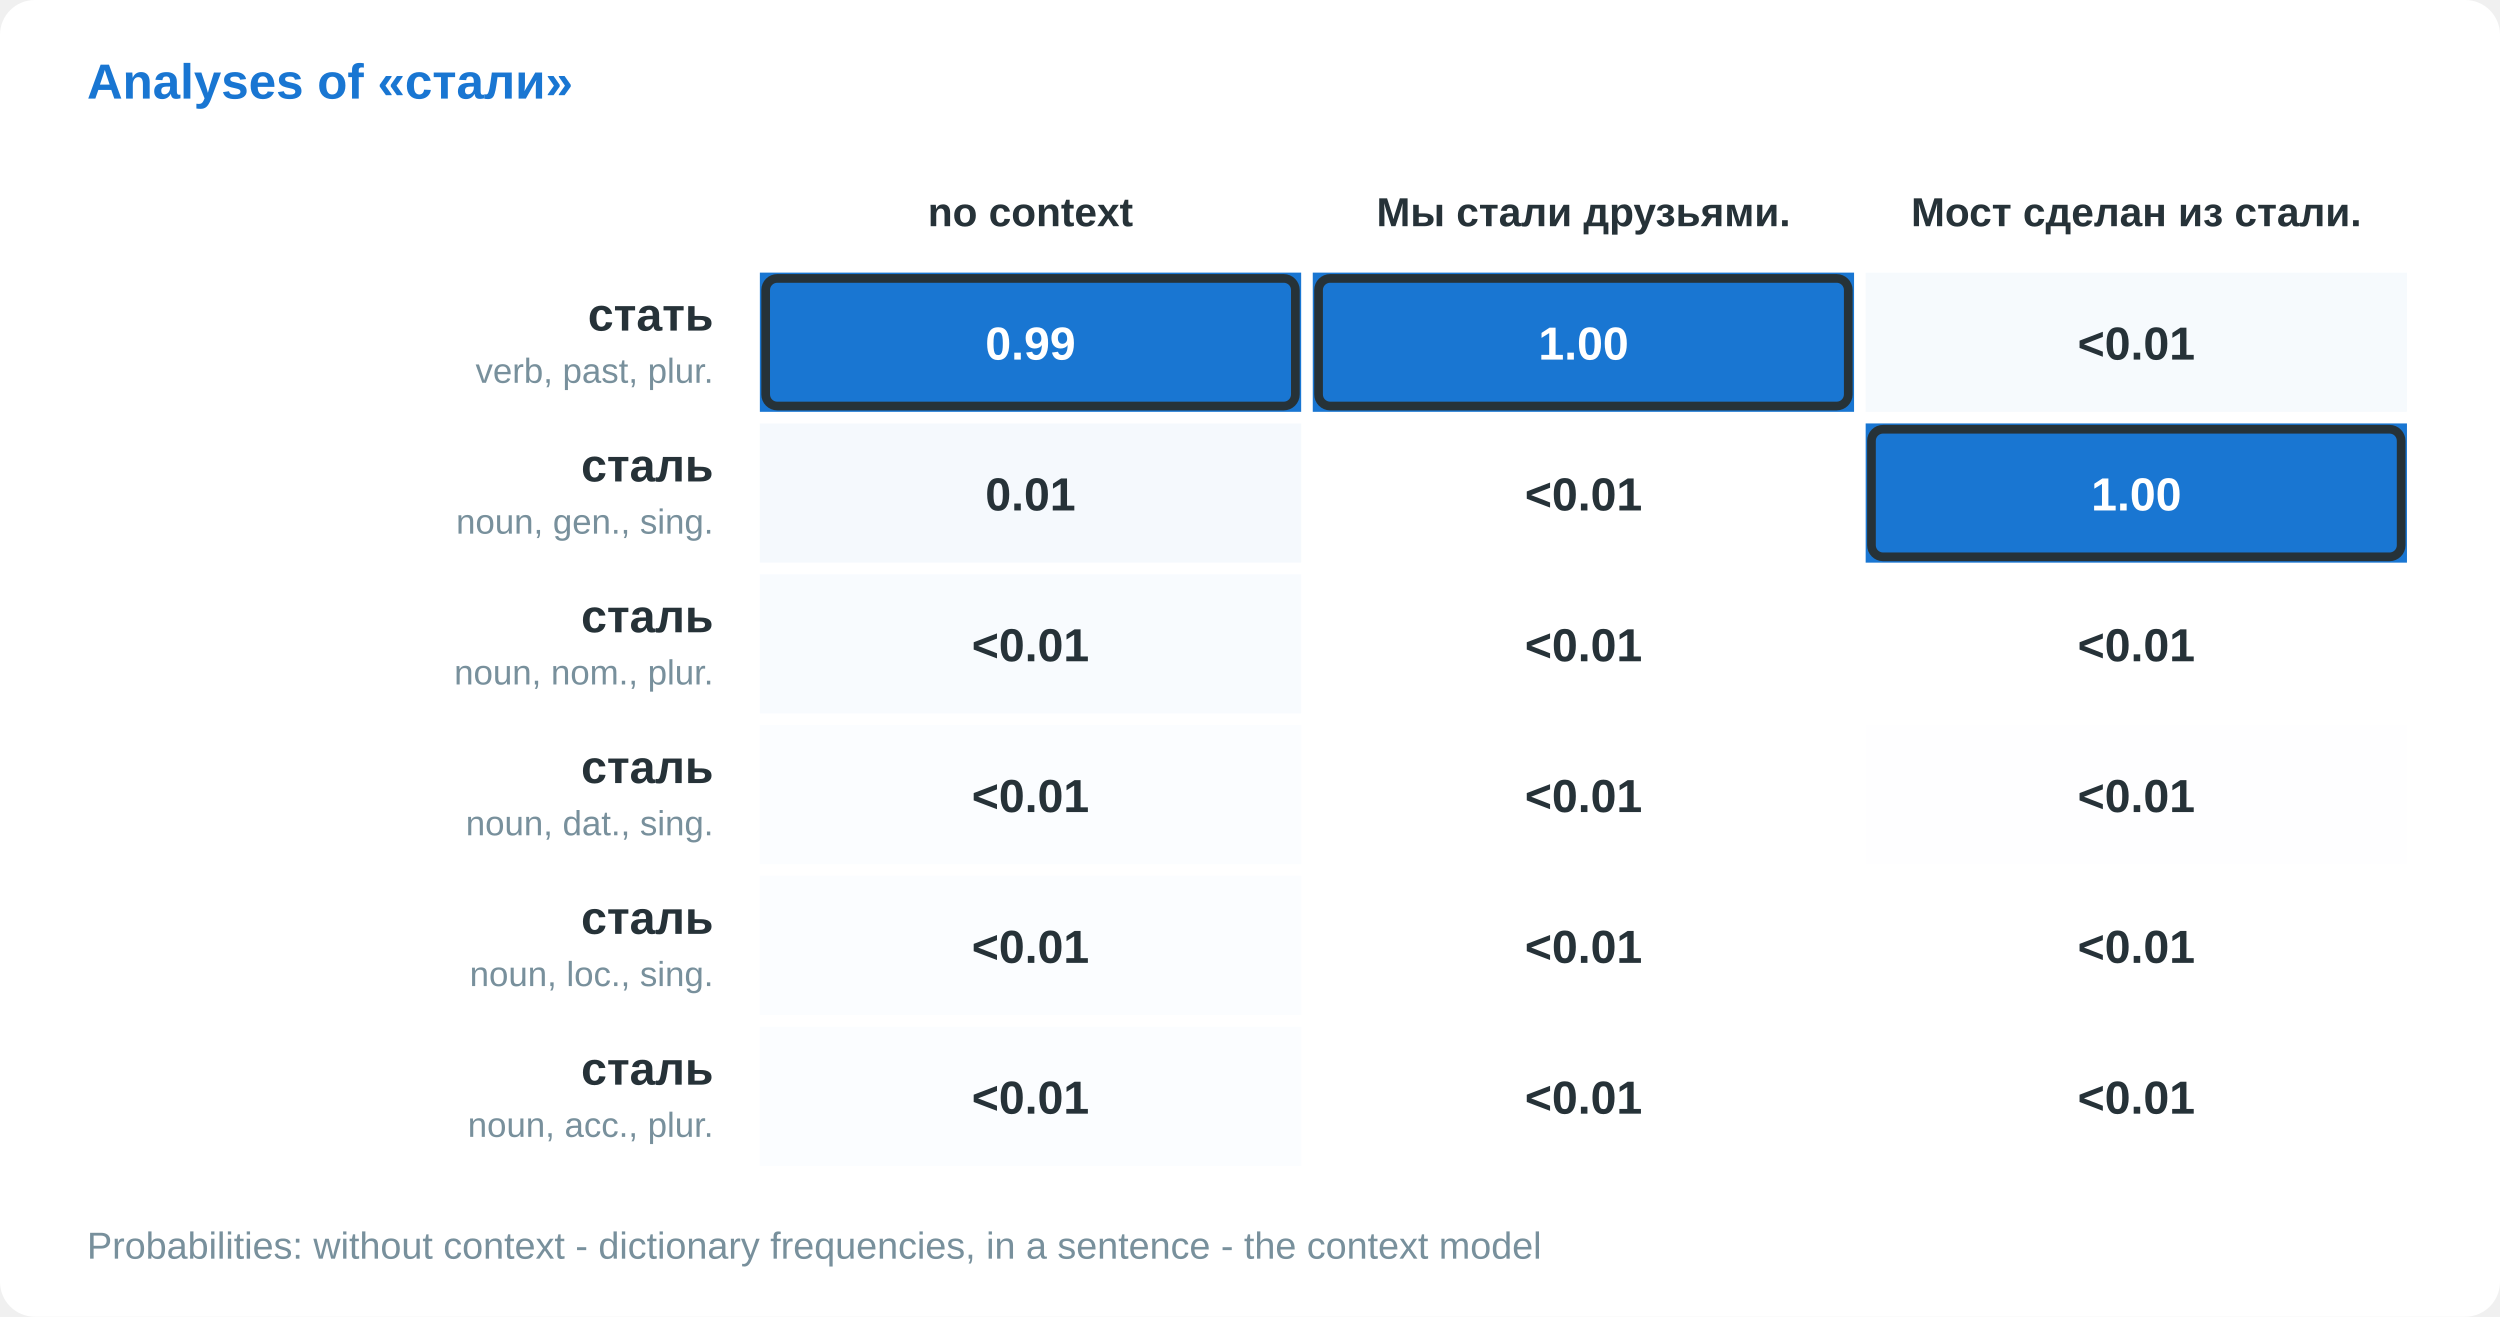
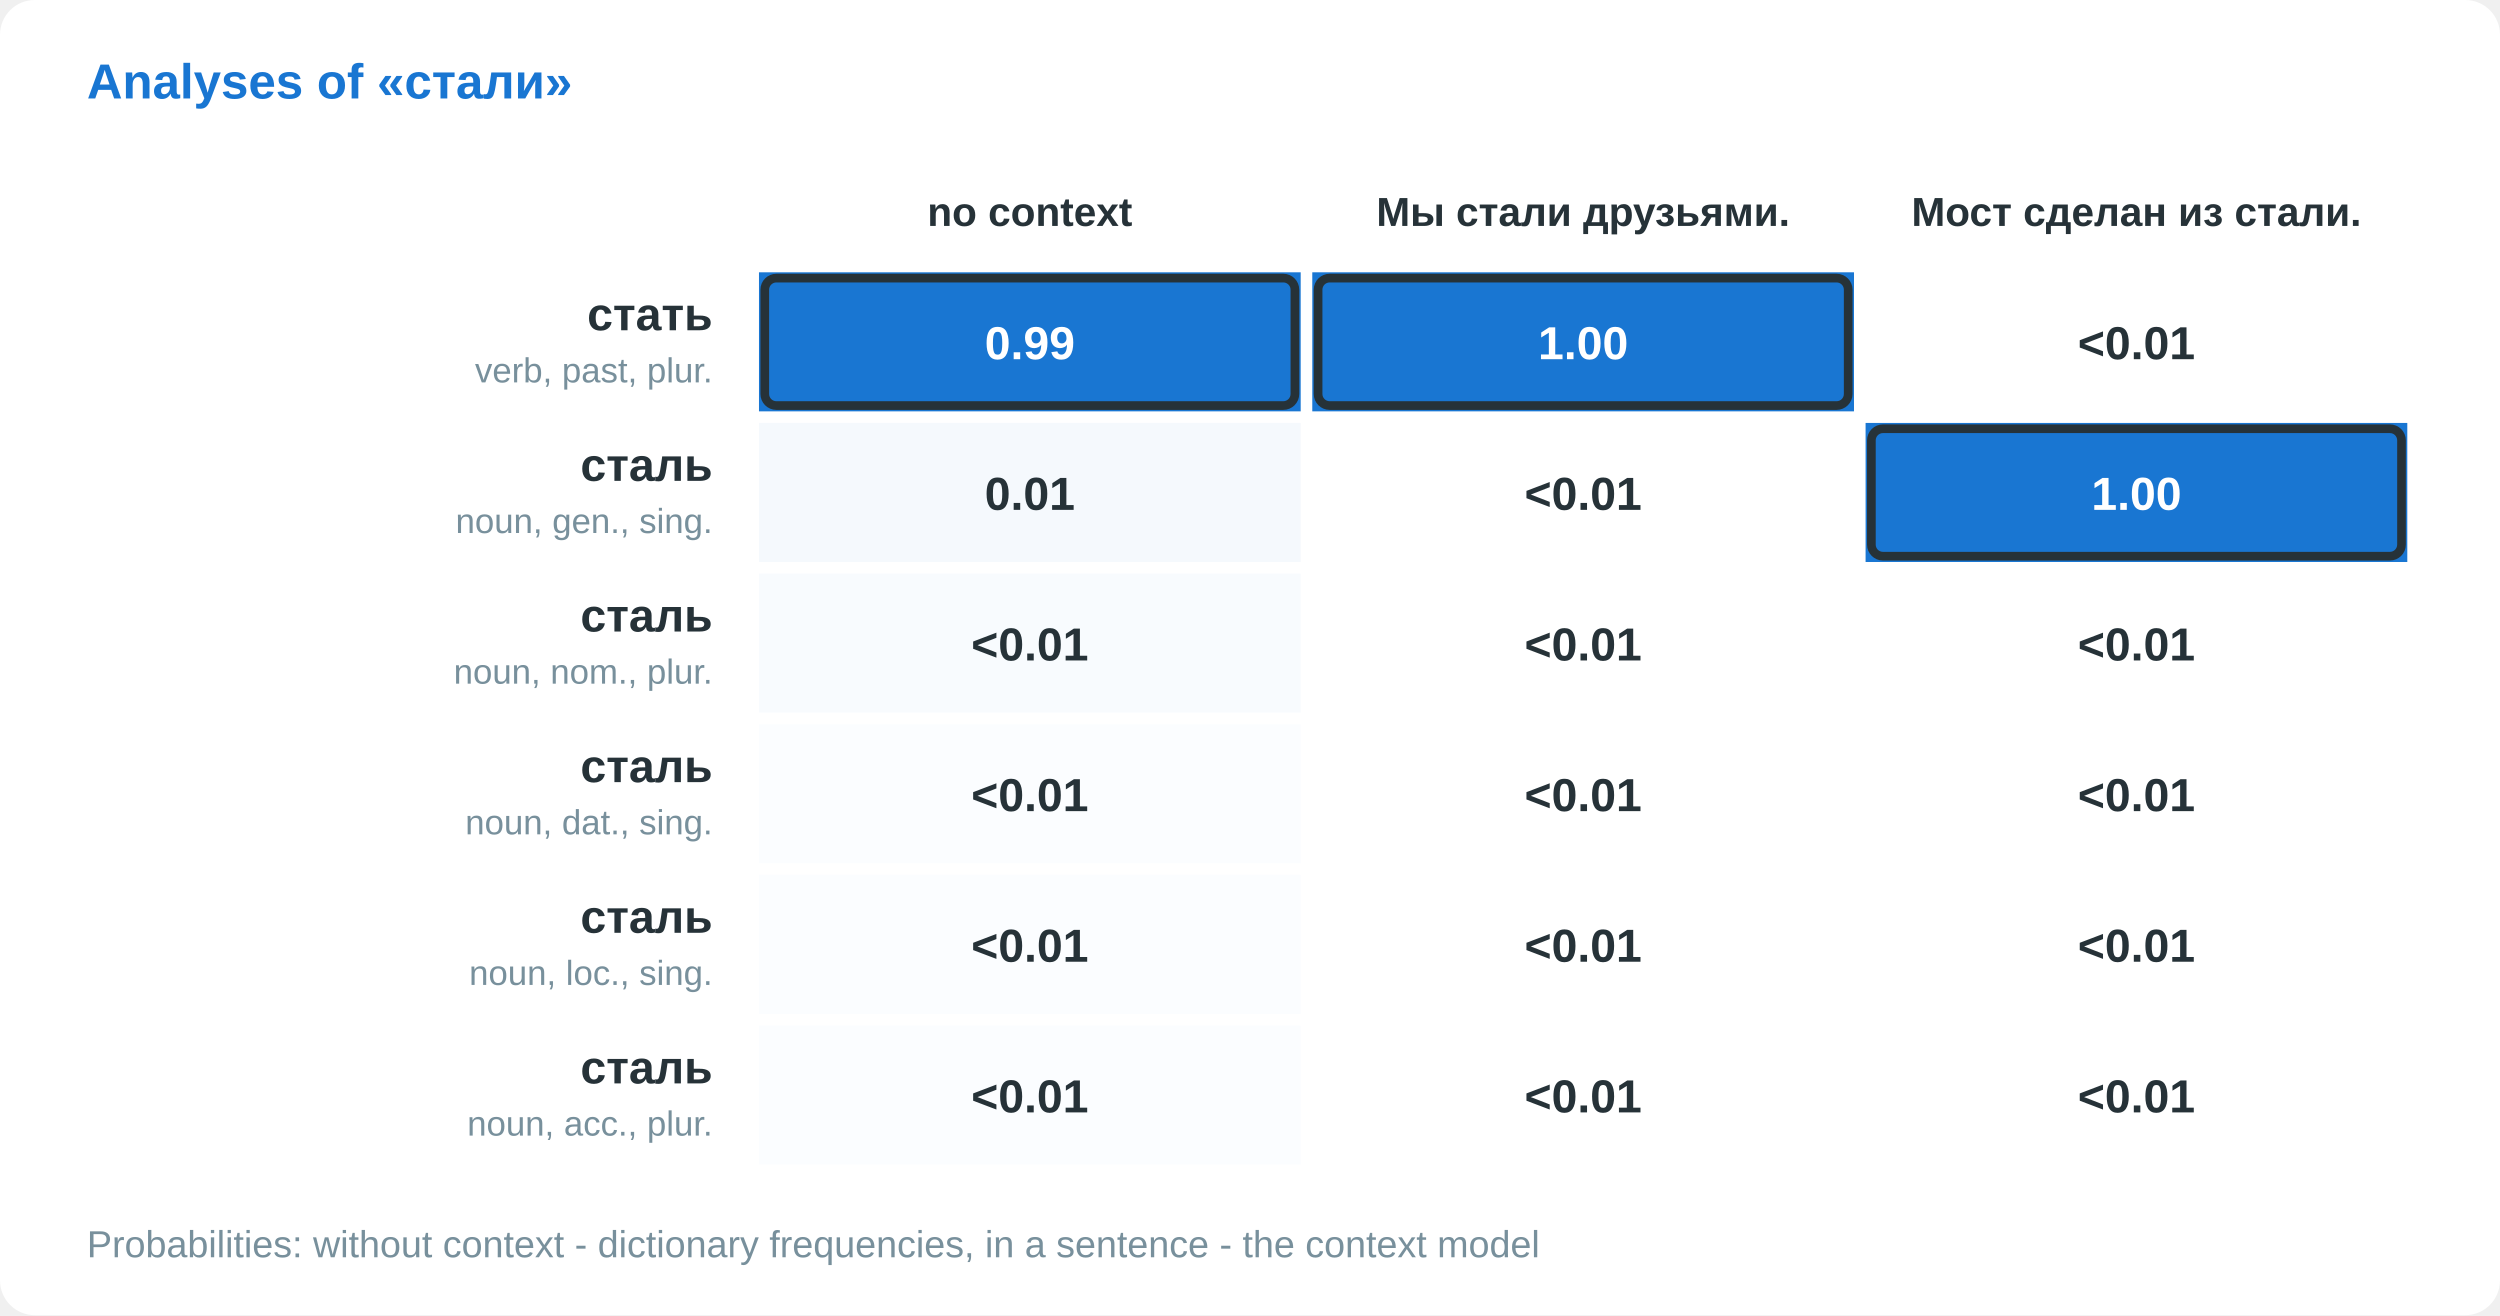
- <svg xmlns="http://www.w3.org/2000/svg" viewBox="0 0 862 454" width="862" height="454" font-family="PT Sans, Source Sans Pro, Arial, sans-serif" role="img">
-   <rect width="862" height="454" rx="12" fill="white" />
+ <svg xmlns="http://www.w3.org/2000/svg" viewBox="0 0 863 454" width="863" height="454" font-family="PT Sans, Source Sans Pro, Arial, sans-serif" role="img">
+   <rect width="863" height="454" rx="12" fill="white" />
  <text x="30.0" y="34.0" font-size="17" fill="#1976d2" font-weight="bold" text-anchor="start">Analyses of «стали»</text>
-   <text x="355.3" y="78.0" font-size="14" fill="#263238" font-weight="bold" text-anchor="middle">no context</text>
-   <text x="546.0" y="78.0" font-size="14" fill="#263238" font-weight="bold" text-anchor="middle">Мы стали друзьями.</text>
-   <text x="736.6" y="78.0" font-size="14" fill="#263238" font-weight="bold" text-anchor="middle">Мост сделан из стали.</text>
+   <text x="355.5" y="78.0" font-size="14" fill="#263238" font-weight="bold" text-anchor="middle">no context</text>
+   <text x="546.5" y="78.0" font-size="14" fill="#263238" font-weight="bold" text-anchor="middle">Мы стали друзьями.</text>
+   <text x="737.5" y="78.0" font-size="14" fill="#263238" font-weight="bold" text-anchor="middle">Мост сделан из стали.</text>
  <text x="246.0" y="114.0" font-size="16" fill="#263238" font-weight="bold" text-anchor="end">стать</text>
  <text x="246.0" y="132.0" font-size="12" fill="#78909c" text-anchor="end">verb, past, plur.</text>
-   <rect x="262.0" y="94" width="186.64" height="48" fill="#1976d2" fill-opacity="0.993" />
-   <text x="355.3" y="124.0" font-size="16" fill="white" font-weight="bold" text-anchor="middle">0.99</text>
-   <rect x="264.0" y="96" width="182.64" height="44" fill="none" stroke="#263238" stroke-width="3" rx="4" />
-   <rect x="452.64" y="94" width="186.64" height="48" fill="#1976d2" fill-opacity="1.000" />
-   <text x="546.0" y="124.0" font-size="16" fill="white" font-weight="bold" text-anchor="middle">1.00</text>
-   <rect x="454.64" y="96" width="182.64" height="44" fill="none" stroke="#263238" stroke-width="3" rx="4" />
-   <rect x="643.28" y="94" width="186.64" height="48" fill="#1976d2" fill-opacity="0.037" />
-   <text x="736.6" y="124.0" font-size="16" fill="#263238" font-weight="bold" text-anchor="middle">&lt;0.01</text>
+   <rect x="262" y="94" width="187" height="48" fill="#1976d2" fill-opacity="0.993" />
+   <text x="355.5" y="124.0" font-size="16" fill="white" font-weight="bold" text-anchor="middle">0.99</text>
+   <rect x="264" y="96" width="183" height="44" fill="none" stroke="#263238" stroke-width="3" rx="4" />
+   <rect x="453" y="94" width="187" height="48" fill="#1976d2" fill-opacity="1.000" />
+   <text x="546.5" y="124.0" font-size="16" fill="white" font-weight="bold" text-anchor="middle">1.00</text>
+   <rect x="455" y="96" width="183" height="44" fill="none" stroke="#263238" stroke-width="3" rx="4" />
+   <rect x="644" y="94" width="187" height="48" fill="#1976d2" fill-opacity="0.001" />
+   <text x="737.5" y="124.0" font-size="16" fill="#263238" font-weight="bold" text-anchor="middle">&lt;0.01</text>
  <text x="246.0" y="166.0" font-size="16" fill="#263238" font-weight="bold" text-anchor="end">сталь</text>
  <text x="246.0" y="184.0" font-size="12" fill="#78909c" text-anchor="end">noun, gen., sing.</text>
-   <rect x="262.0" y="146" width="186.64" height="48" fill="#1976d2" fill-opacity="0.044" />
-   <text x="355.3" y="176.0" font-size="16" fill="#263238" font-weight="bold" text-anchor="middle">0.01</text>
-   <rect x="452.64" y="146" width="186.64" height="48" fill="#1976d2" fill-opacity="0.001" />
-   <text x="546.0" y="176.0" font-size="16" fill="#263238" font-weight="bold" text-anchor="middle">&lt;0.01</text>
-   <rect x="643.28" y="146" width="186.64" height="48" fill="#1976d2" fill-opacity="0.997" />
-   <text x="736.6" y="176.0" font-size="16" fill="white" font-weight="bold" text-anchor="middle">1.00</text>
-   <rect x="645.28" y="148" width="182.64" height="44" fill="none" stroke="#263238" stroke-width="3" rx="4" />
+   <rect x="262" y="146" width="187" height="48" fill="#1976d2" fill-opacity="0.044" />
+   <text x="355.5" y="176.0" font-size="16" fill="#263238" font-weight="bold" text-anchor="middle">0.01</text>
+   <rect x="453" y="146" width="187" height="48" fill="#1976d2" fill-opacity="0.000" />
+   <text x="546.5" y="176.0" font-size="16" fill="#263238" font-weight="bold" text-anchor="middle">&lt;0.01</text>
+   <rect x="644" y="146" width="187" height="48" fill="#1976d2" fill-opacity="1.000" />
+   <text x="737.5" y="176.0" font-size="16" fill="white" font-weight="bold" text-anchor="middle">1.00</text>
+   <rect x="646" y="148" width="183" height="44" fill="none" stroke="#263238" stroke-width="3" rx="4" />
  <text x="246.0" y="218.0" font-size="16" fill="#263238" font-weight="bold" text-anchor="end">сталь</text>
  <text x="246.0" y="236.0" font-size="12" fill="#78909c" text-anchor="end">noun, nom., plur.</text>
-   <rect x="262.0" y="198" width="186.64" height="48" fill="#1976d2" fill-opacity="0.029" />
-   <text x="355.3" y="228.0" font-size="16" fill="#263238" font-weight="bold" text-anchor="middle">&lt;0.01</text>
-   <rect x="452.64" y="198" width="186.64" height="48" fill="#1976d2" fill-opacity="0.001" />
-   <text x="546.0" y="228.0" font-size="16" fill="#263238" font-weight="bold" text-anchor="middle">&lt;0.01</text>
-   <rect x="643.28" y="198" width="186.64" height="48" fill="#1976d2" fill-opacity="0.000" />
-   <text x="736.6" y="228.0" font-size="16" fill="#263238" font-weight="bold" text-anchor="middle">&lt;0.01</text>
+   <rect x="262" y="198" width="187" height="48" fill="#1976d2" fill-opacity="0.029" />
+   <text x="355.5" y="228.0" font-size="16" fill="#263238" font-weight="bold" text-anchor="middle">&lt;0.01</text>
+   <rect x="453" y="198" width="187" height="48" fill="#1976d2" fill-opacity="0.000" />
+   <text x="546.5" y="228.0" font-size="16" fill="#263238" font-weight="bold" text-anchor="middle">&lt;0.01</text>
+   <rect x="644" y="198" width="187" height="48" fill="#1976d2" fill-opacity="0.000" />
+   <text x="737.5" y="228.0" font-size="16" fill="#263238" font-weight="bold" text-anchor="middle">&lt;0.01</text>
  <text x="246.0" y="270.0" font-size="16" fill="#263238" font-weight="bold" text-anchor="end">сталь</text>
  <text x="246.0" y="288.0" font-size="12" fill="#78909c" text-anchor="end">noun, dat., sing.</text>
-   <rect x="262.0" y="250" width="186.64" height="48" fill="#1976d2" fill-opacity="0.019" />
-   <text x="355.3" y="280.0" font-size="16" fill="#263238" font-weight="bold" text-anchor="middle">&lt;0.01</text>
-   <rect x="452.64" y="250" width="186.64" height="48" fill="#1976d2" fill-opacity="0.000" />
-   <text x="546.0" y="280.0" font-size="16" fill="#263238" font-weight="bold" text-anchor="middle">&lt;0.01</text>
-   <rect x="643.28" y="250" width="186.64" height="48" fill="#1976d2" fill-opacity="0.005" />
-   <text x="736.6" y="280.0" font-size="16" fill="#263238" font-weight="bold" text-anchor="middle">&lt;0.01</text>
+   <rect x="262" y="250" width="187" height="48" fill="#1976d2" fill-opacity="0.019" />
+   <text x="355.5" y="280.0" font-size="16" fill="#263238" font-weight="bold" text-anchor="middle">&lt;0.01</text>
+   <rect x="453" y="250" width="187" height="48" fill="#1976d2" fill-opacity="0.000" />
+   <text x="546.5" y="280.0" font-size="16" fill="#263238" font-weight="bold" text-anchor="middle">&lt;0.01</text>
+   <rect x="644" y="250" width="187" height="48" fill="#1976d2" fill-opacity="0.000" />
+   <text x="737.5" y="280.0" font-size="16" fill="#263238" font-weight="bold" text-anchor="middle">&lt;0.01</text>
  <text x="246.0" y="322.0" font-size="16" fill="#263238" font-weight="bold" text-anchor="end">сталь</text>
  <text x="246.0" y="340.0" font-size="12" fill="#78909c" text-anchor="end">noun, loc., sing.</text>
-   <rect x="262.0" y="302" width="186.64" height="48" fill="#1976d2" fill-opacity="0.019" />
-   <text x="355.3" y="332.0" font-size="16" fill="#263238" font-weight="bold" text-anchor="middle">&lt;0.01</text>
-   <rect x="452.64" y="302" width="186.64" height="48" fill="#1976d2" fill-opacity="0.000" />
-   <text x="546.0" y="332.0" font-size="16" fill="#263238" font-weight="bold" text-anchor="middle">&lt;0.01</text>
-   <rect x="643.28" y="302" width="186.64" height="48" fill="#1976d2" fill-opacity="0.000" />
-   <text x="736.6" y="332.0" font-size="16" fill="#263238" font-weight="bold" text-anchor="middle">&lt;0.01</text>
+   <rect x="262" y="302" width="187" height="48" fill="#1976d2" fill-opacity="0.019" />
+   <text x="355.5" y="332.0" font-size="16" fill="#263238" font-weight="bold" text-anchor="middle">&lt;0.01</text>
+   <rect x="453" y="302" width="187" height="48" fill="#1976d2" fill-opacity="0.000" />
+   <text x="546.5" y="332.0" font-size="16" fill="#263238" font-weight="bold" text-anchor="middle">&lt;0.01</text>
+   <rect x="644" y="302" width="187" height="48" fill="#1976d2" fill-opacity="0.000" />
+   <text x="737.5" y="332.0" font-size="16" fill="#263238" font-weight="bold" text-anchor="middle">&lt;0.01</text>
  <text x="246.0" y="374.0" font-size="16" fill="#263238" font-weight="bold" text-anchor="end">сталь</text>
  <text x="246.0" y="392.0" font-size="12" fill="#78909c" text-anchor="end">noun, acc., plur.</text>
-   <rect x="262.0" y="354" width="186.64" height="48" fill="#1976d2" fill-opacity="0.019" />
-   <text x="355.3" y="384.0" font-size="16" fill="#263238" font-weight="bold" text-anchor="middle">&lt;0.01</text>
-   <rect x="452.64" y="354" width="186.64" height="48" fill="#1976d2" fill-opacity="0.000" />
-   <text x="546.0" y="384.0" font-size="16" fill="#263238" font-weight="bold" text-anchor="middle">&lt;0.01</text>
-   <rect x="643.28" y="354" width="186.64" height="48" fill="#1976d2" fill-opacity="0.000" />
-   <text x="736.6" y="384.0" font-size="16" fill="#263238" font-weight="bold" text-anchor="middle">&lt;0.01</text>
+   <rect x="262" y="354" width="187" height="48" fill="#1976d2" fill-opacity="0.019" />
+   <text x="355.5" y="384.0" font-size="16" fill="#263238" font-weight="bold" text-anchor="middle">&lt;0.01</text>
+   <rect x="453" y="354" width="187" height="48" fill="#1976d2" fill-opacity="0.000" />
+   <text x="546.5" y="384.0" font-size="16" fill="#263238" font-weight="bold" text-anchor="middle">&lt;0.01</text>
+   <rect x="644" y="354" width="187" height="48" fill="#1976d2" fill-opacity="0.000" />
+   <text x="737.5" y="384.0" font-size="16" fill="#263238" font-weight="bold" text-anchor="middle">&lt;0.01</text>
  <text x="30.0" y="434.0" font-size="13" fill="#78909c" text-anchor="start">Probabilities: without context - dictionary frequencies, in a sentence - the context model</text>
</svg>
